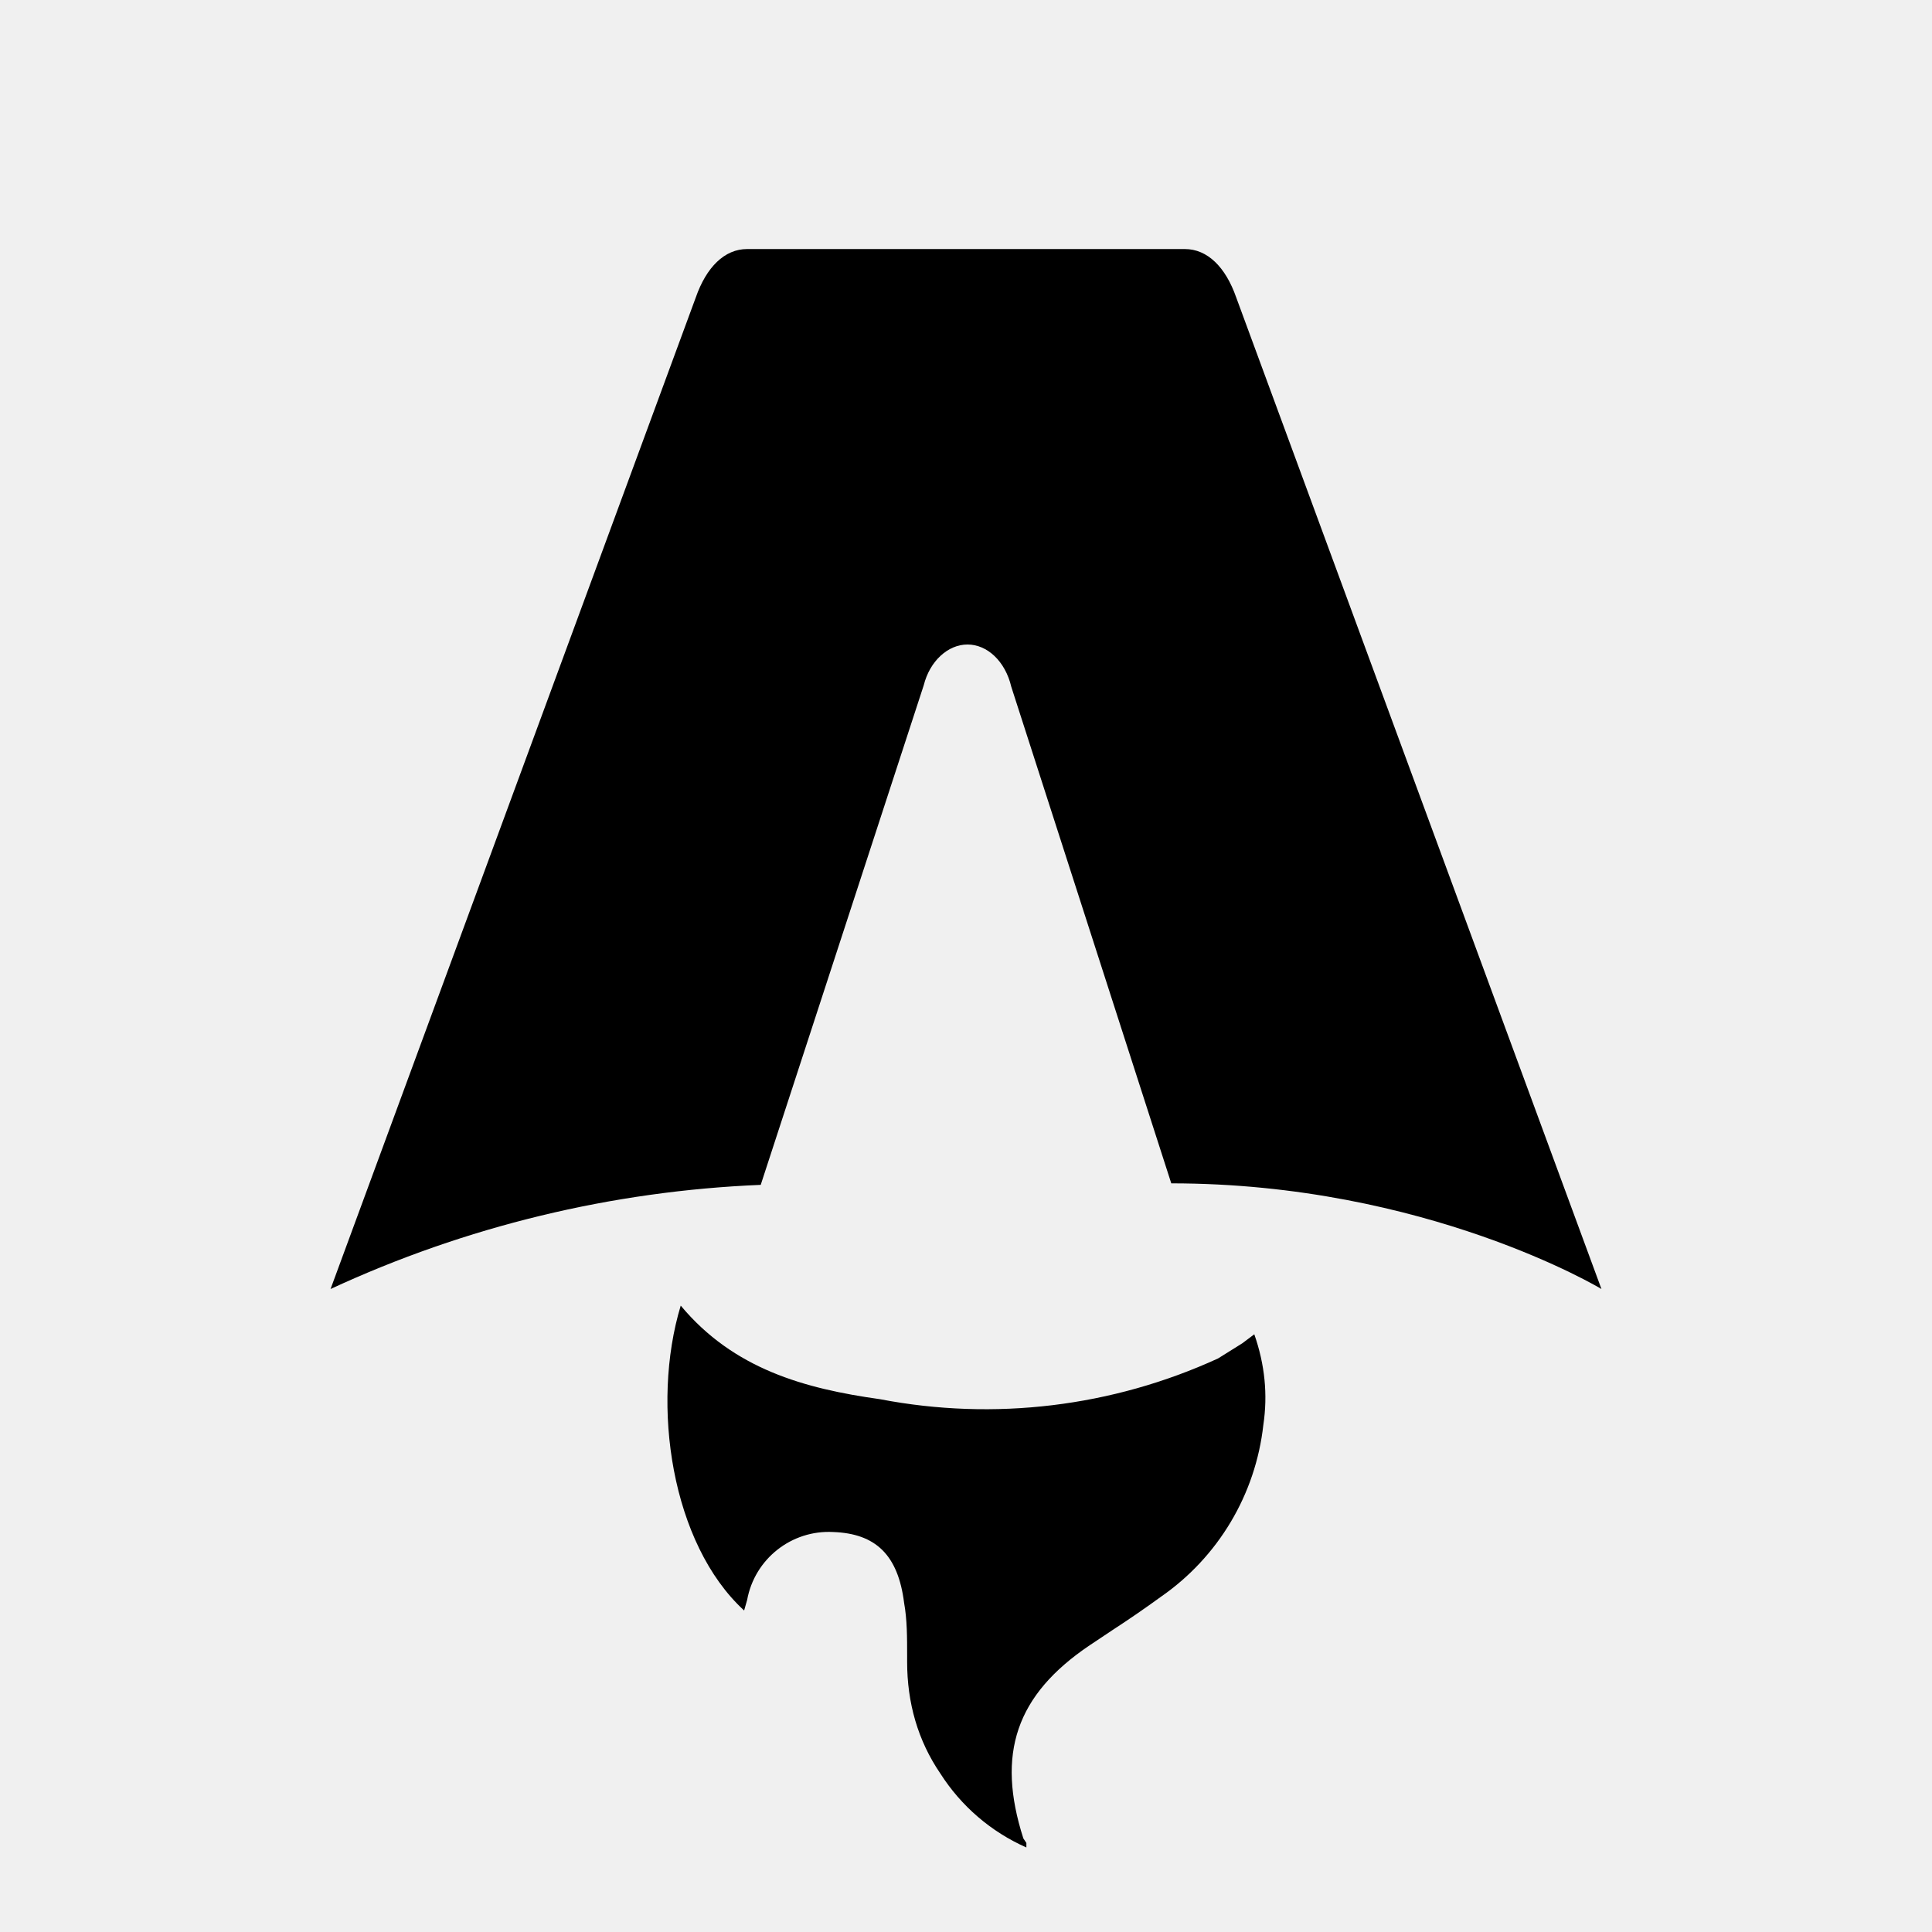
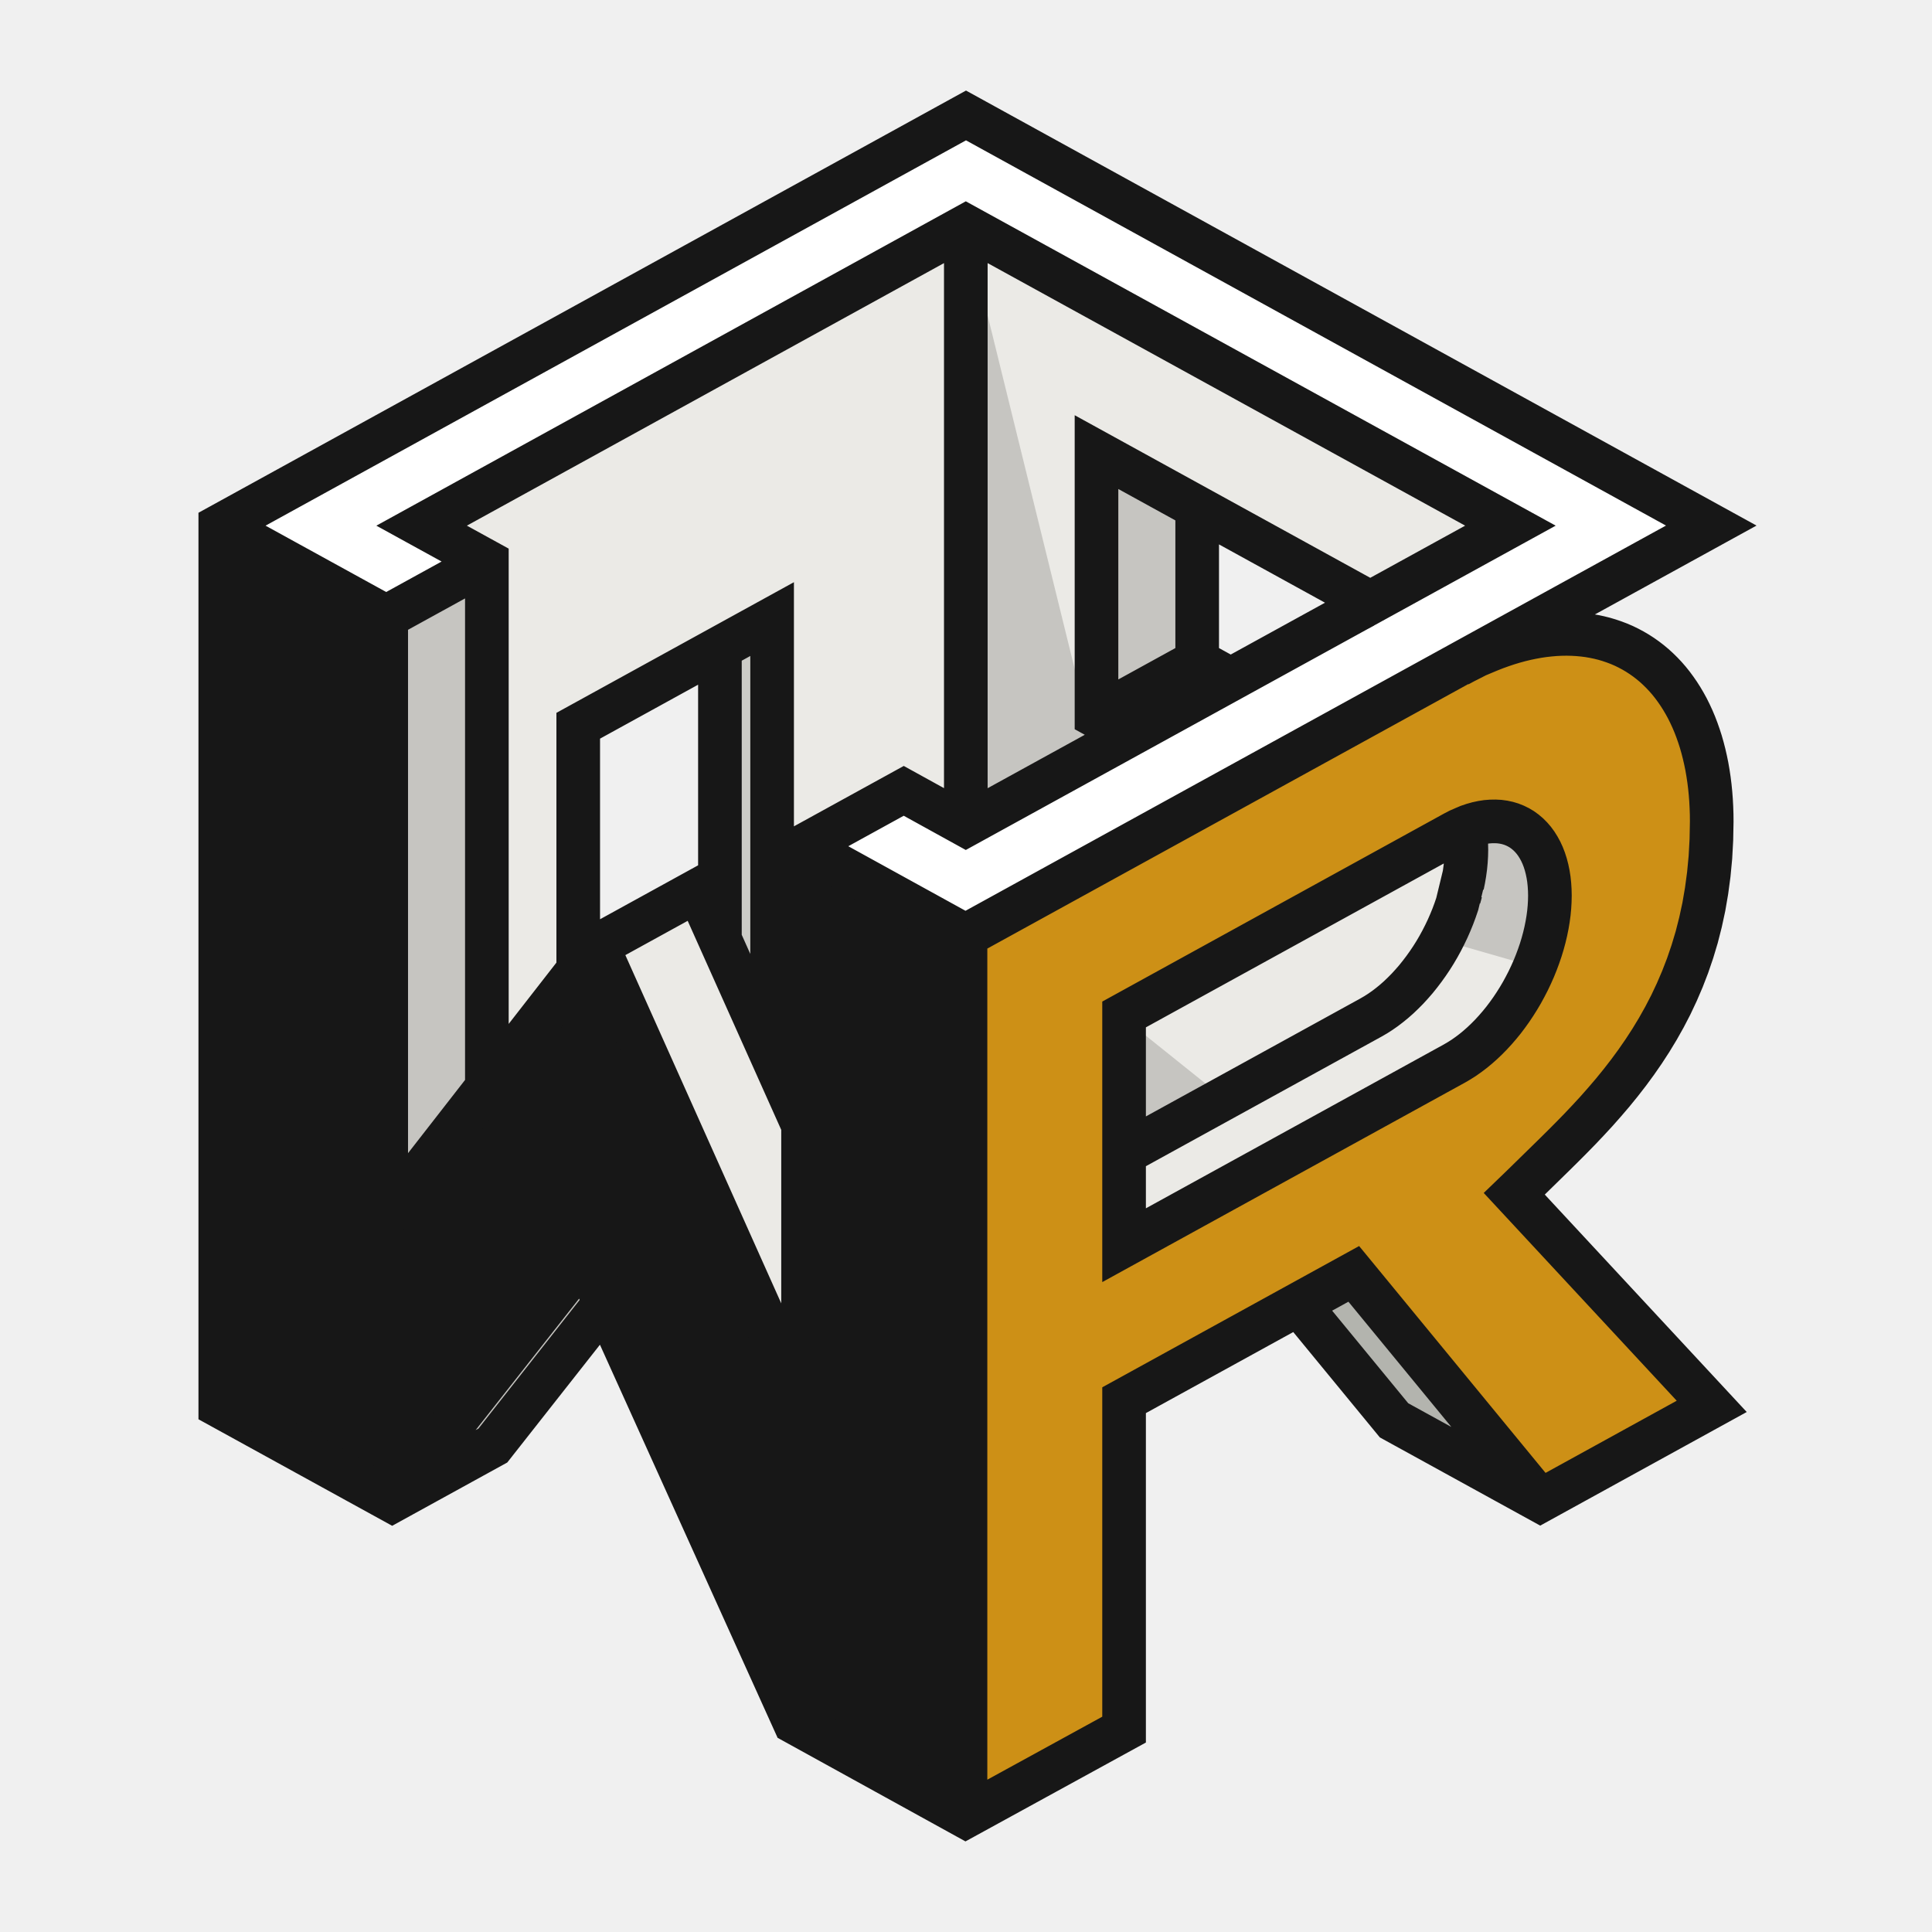
- <svg xmlns="http://www.w3.org/2000/svg" fill="none" viewBox="0 0 128 128">
-   <path d="M50.4 78.5a75.1 75.1 0 0 0-28.5 6.9l24.2-65.7c.7-2 1.9-3.2 3.4-3.2h29c1.5 0 2.7 1.2 3.4 3.2l24.2 65.7s-11.6-7-28.5-7L67 45.5c-.4-1.7-1.6-2.8-2.9-2.8-1.3 0-2.5 1.1-2.9 2.7L50.4 78.5Zm-1.1 28.2Zm-4.2-20.2c-2 6.6-.6 15.8 4.2 20.2a17.5 17.5 0 0 1 .2-.7 5.5 5.5 0 0 1 5.7-4.5c2.8.1 4.3 1.5 4.7 4.7.2 1.1.2 2.3.2 3.5v.4c0 2.7.7 5.2 2.2 7.4a13 13 0 0 0 5.7 4.9v-.3l-.2-.3c-1.8-5.6-.5-9.5 4.4-12.8l1.5-1a73 73 0 0 0 3.2-2.2 16 16 0 0 0 6.8-11.4c.3-2 .1-4-.6-6l-.8.6-1.6 1a37 37 0 0 1-22.4 2.7c-5-.7-9.7-2-13.2-6.2Z" />
-   <style>
-         path { fill: #000; }
-         @media (prefers-color-scheme: dark) {
-             path { fill: #FFF; }
-         }
-     </style>
+ <svg xmlns="http://www.w3.org/2000/svg" viewBox="201.46 200.17 620 620" shape-rendering="geometricPrecision">
+   <g data-logo-camada="faces">
+     <path data-logo-face="interna" fill="#EBEAE6" fill-rule="evenodd" d="M511.6 272.8L686 368.9L642.6 393L640.9 393.5L585.9 363.3L585.8 412.4L595.4 417.5L596.3 418.4L511.6 465L491.4 454L459.6 471.5L459.8 471.9L459.3 471.9L459.3 531.1L458.9 530.5L449.3 535.6L449.3 399.1L387.1 433L387 511.6L325.6 590.3L325.3 398.1L357.5 380.4L336.9 369L337.1 368.5ZM682.6 463.8L686.9 464.8L690.9 467L693.8 469.9L695.3 472.1L698 479.1L698.8 483.9L698.8 491.6L696.5 503.4L692 514.9L686 524.9L680.8 531.4L673.9 537.8L668.6 541.3L562.4 599.5L562.3 525.9L671.4 465.8L677.4 464ZM424.9 486L425.8 486.4L458.9 560.5L459.3 559.9L459.1 650.8L458.5 650.1L393.3 504.4L393.3 503.6ZM511.6 500L511.8 782.9L511.4 783L511.3 500.4ZM388.9 603.8L395.5 618.1L394.8 619.6L359.1 664.5L327.6 681.8Z" />
+     <path data-logo-face="sombra" fill="#C6C5C1" fill-rule="evenodd" d="M511.9 275L553 441.9L552.6 442.5L511.9 464.8ZM553.4 345.4L585.8 363.1L585.8 412.4L595.4 417.5L596.3 418.4L572.9 431.3L554.4 430L554.4 429.5L553.3 429.9ZM357.6 380.5L357.7 548.6L358 548.9L325.6 590.3L325.5 398.4L325.3 398.1ZM679.1 463.8L682.6 463.8L686.9 464.8L689.9 466.3L693.8 469.9L696.5 474.6L698 479.1L698.5 481.9L698.8 491.6L697 501.6L695 507.9L693.6 510.8L693.8 510.4L664.2 501.9L668.5 492.4L671.2 482.1L672 473.4L672 469.6L671.4 465.8L675.1 464.5ZM511.6 500L511.8 782.9L511.4 783L511.3 500.4ZM562.4 527.1L594.2 552.6L562.4 570.1ZM388.9 603.8L395.5 618.1L394.8 619.6L359.1 664.5L327.6 681.8L328 680.9Z" />
+     <path data-logo-face="sombra-perna-r" fill="#B3B4AE" fill-rule="evenodd" d="M635.9 609L695.3 681.4L649.1 656.3L618.3 618.9Z" />
+     <path data-logo-face="batente-porta" fill="#CCCCC7" fill-rule="evenodd" d="M449.3 399.1L449.1 538.8L432.5 501.6L432.5 408.1Z" />
+     <path data-logo-face="topo" fill="#FFFFFF" fill-rule="evenodd" d="M511.1 237.3L513.1 238L750.5 368.6L750.5 369.1L679.3 408.4L679.6 408.8L678.4 408.8L678.4 409.3L677.9 409L677.9 409.5L677.4 409.3L677.1 409.8L670.6 412.8L511.9 500.3L510.4 500L459.9 472.3L459.5 471.6L491.4 454L511.6 465L686 368.9L511.6 272.8L337.1 368.5L336.9 369L357.5 380.4L325.6 398L324.9 398L272.3 368.9ZM458.9 530.5L459.3 531.4L459.3 559.6L458.9 560.5L449.3 539.1L449.4 535.8Z" />
+     <path data-logo-face="w-externa" fill="#171717" fill-rule="evenodd" d="M272.1 369L325.5 398.4L325.6 590.3L393.1 503.5L455.3 642.9L459.1 650.8L459.3 471.9L511.3 500.4L511.1 783L456.3 752.6L388.9 603.8L327.4 681.8L272 651.4Z" />
+     <path data-logo-face="r-externa" fill="#CD9016" fill-rule="evenodd" d="M699.9 403.5L707.9 403.5L717.1 405.3L725.9 409L733.9 415L740.3 422.6L744.8 430.9L748 440.1L749.5 446.9L750.5 454.4L750.8 470.9L749.5 484.4L747.8 494.1L744.8 505.4L740 517.9L734.8 528.4L727.5 539.9L719.5 550.4L712.5 558.4L687.5 583.4L750.8 651.6L695.6 681.8L635.9 609L562.3 649.6L562.3 755.1L511.9 783L511.8 500.4L670.6 412.8L681.4 407.8L687.4 405.8L693.9 404.3ZM682.6 463.8L677.4 464L671.4 465.8L562.3 525.9L562.4 599.5L668.6 541.3L673.9 537.8L680.8 531.4L686 524.9L692 514.9L696.5 503.4L698.8 491.6L698.8 483.9L698 479.1L695.3 472.1L693.8 469.9L690.9 467L686.9 464.8Z" />
+   </g>
+   <path data-logo-camada="contorno" fill="none" stroke="#171717" stroke-width="14.00" stroke-linejoin="miter" stroke-miterlimit="4" stroke-linecap="butt" d="M511.4 272.76L511.4 464.95M511.3 500.44L511.3 783.11M325.4 398.14L325.4 590.62L393.12 503.65L425.43 485.88L459.17 561.26M393.12 503.65L459.17 651.2L459.17 471.73L491.48 453.96L511.4 464.95L686.16 368.86L511.4 272.76L336.76 368.86L357.7 380.37L357.7 549.13M562.19 570.28L641.41 526.71L642.91 525.84L644.41 524.88L645.9 523.84L647.38 522.71L648.85 521.51L650.3 520.23L651.72 518.87L653.13 517.45L654.5 515.95L655.85 514.4L657.15 512.78L658.42 511.11L659.65 509.39L660.84 507.62L661.98 505.81L663.07 503.95L664.1 502.07L665.08 500.15L666.01 498.21L666.87 496.25L667.68 494.27L668.42 492.28L669.1 490.29L671.32 481.13M387.02 511.49L387.02 433.07L449.24 398.84L449.24 539.07M641.2 393.59L553.34 345.26L553.34 430.05L564.12 435.98M695.73 681.77L635.9 608.97L562.19 649.51L562.19 755.22L511.3 783.11L456.42 752.85L388.93 603.52L327.31 681.83M395.62 618.31L359.62 664.06L327.31 681.83L272.15 651.49L272.15 368.86L511.46 237.22L750.62 368.83L511.3 500.44L459.17 471.73M585.65 363.03L585.65 412.28M432.49 408.06L432.49 501.65M618.2 618.71L648.82 655.97L695.73 681.77L750.77 651.49L687.41 583.27L689.92 580.85L700.3 570.69L702.98 568.04L705.67 565.34L708.37 562.58L711.05 559.75L713.73 556.85L716.37 553.86L718.99 550.8L721.56 547.64L724.08 544.39L726.54 541.04L728.93 537.59L731.25 534.02L733.48 530.34L735.61 526.55L737.65 522.62L739.56 518.56L741.36 514.37L743.03 510.04L744.56 505.56L745.95 500.93L747.17 496.14L748.24 491.19L749.12 486.07L749.83 480.78L750.35 475.31L750.66 469.66L750.77 463.82L750.75 461.5L750.67 459.21L750.55 456.96L750.38 454.73L750.16 452.53L749.89 450.37L749.57 448.24L749.21 446.15L748.79 444.1L748.33 442.09L747.82 440.11L747.27 438.18L746.66 436.29L746.01 434.44L745.32 432.64L744.58 430.89L743.79 429.18L742.96 427.51L742.08 425.9L741.16 424.34L740.2 422.83L739.19 421.37L738.15 419.96L737.06 418.6L735.93 417.3L734.76 416.06L733.55 414.87L732.3 413.73L731.02 412.66L729.69 411.64L728.33 410.68L726.94 409.78L725.51 408.94L724.05 408.16L722.55 407.43L721.02 406.77L719.46 406.18L717.87 405.64L716.26 405.16L714.61 404.75L712.93 404.4L711.23 404.11L709.51 403.89L707.76 403.73L705.99 403.63L704.19 403.59L702.38 403.62L700.54 403.71L698.69 403.87L696.82 404.08L694.93 404.36L693.02 404.71L691.11 405.11L689.17 405.58L687.23 406.11L685.28 406.7L683.31 407.36L681.34 408.07L679.36 408.85L677.38 409.68L675.33 410.54L673.4 411.53L671.4 412.54L669.4 413.61M553.34 430.05L585.65 412.28L596.43 418.21M272.15 368.86L325.4 398.14L357.7 380.37M449.24 535.92L459.17 530.46M689.73 405.45L690.58 401.95M637.1 395.84L639.09 394.77M669.71 488.29L670.25 486.3M671.29 465.93L671.71 467.59L671.89 469.29L672 471.04L672.04 472.84L672 474.67L671.89 476.55L671.71 478.45L671.45 480.38L671.12 482.34L670.72 484.31M562.19 525.72L668.21 467.4L669.71 466.62L671.29 465.93L672.7 465.33L674.18 464.83L675.65 464.42L677.1 464.11L678.53 463.89L679.93 463.78L681.3 463.76L682.65 463.83L683.96 464.01L685.23 464.28L686.46 464.65L687.64 465.12L688.78 465.68L689.87 466.33L690.9 467.08L691.89 467.92L692.81 468.84L693.68 469.85L694.48 470.94L695.22 472.12L695.9 473.37L696.51 474.69L697.05 476.09L697.52 477.56L697.92 479.09L698.25 480.68L698.51 482.33L698.69 484.03L698.8 485.78L698.84 487.58L698.8 489.42L698.69 491.29L698.51 493.2L698.25 495.13L697.92 497.08L697.52 499.05L697.05 501.04L696.51 503.03L695.9 505.03L695.22 507.02L694.48 509.01L693.68 510.99L692.81 512.95L691.89 514.89L690.9 516.81L689.87 518.7L688.78 520.55L687.64 522.36L686.46 524.13L685.23 525.85L683.96 527.53L682.65 529.14L681.3 530.7L679.93 532.19L678.53 533.61L677.1 534.97L675.65 536.25L674.18 537.46L672.7 538.58L671.21 539.63L669.71 540.58L668.21 541.46L562.19 599.77Z" />
</svg>
